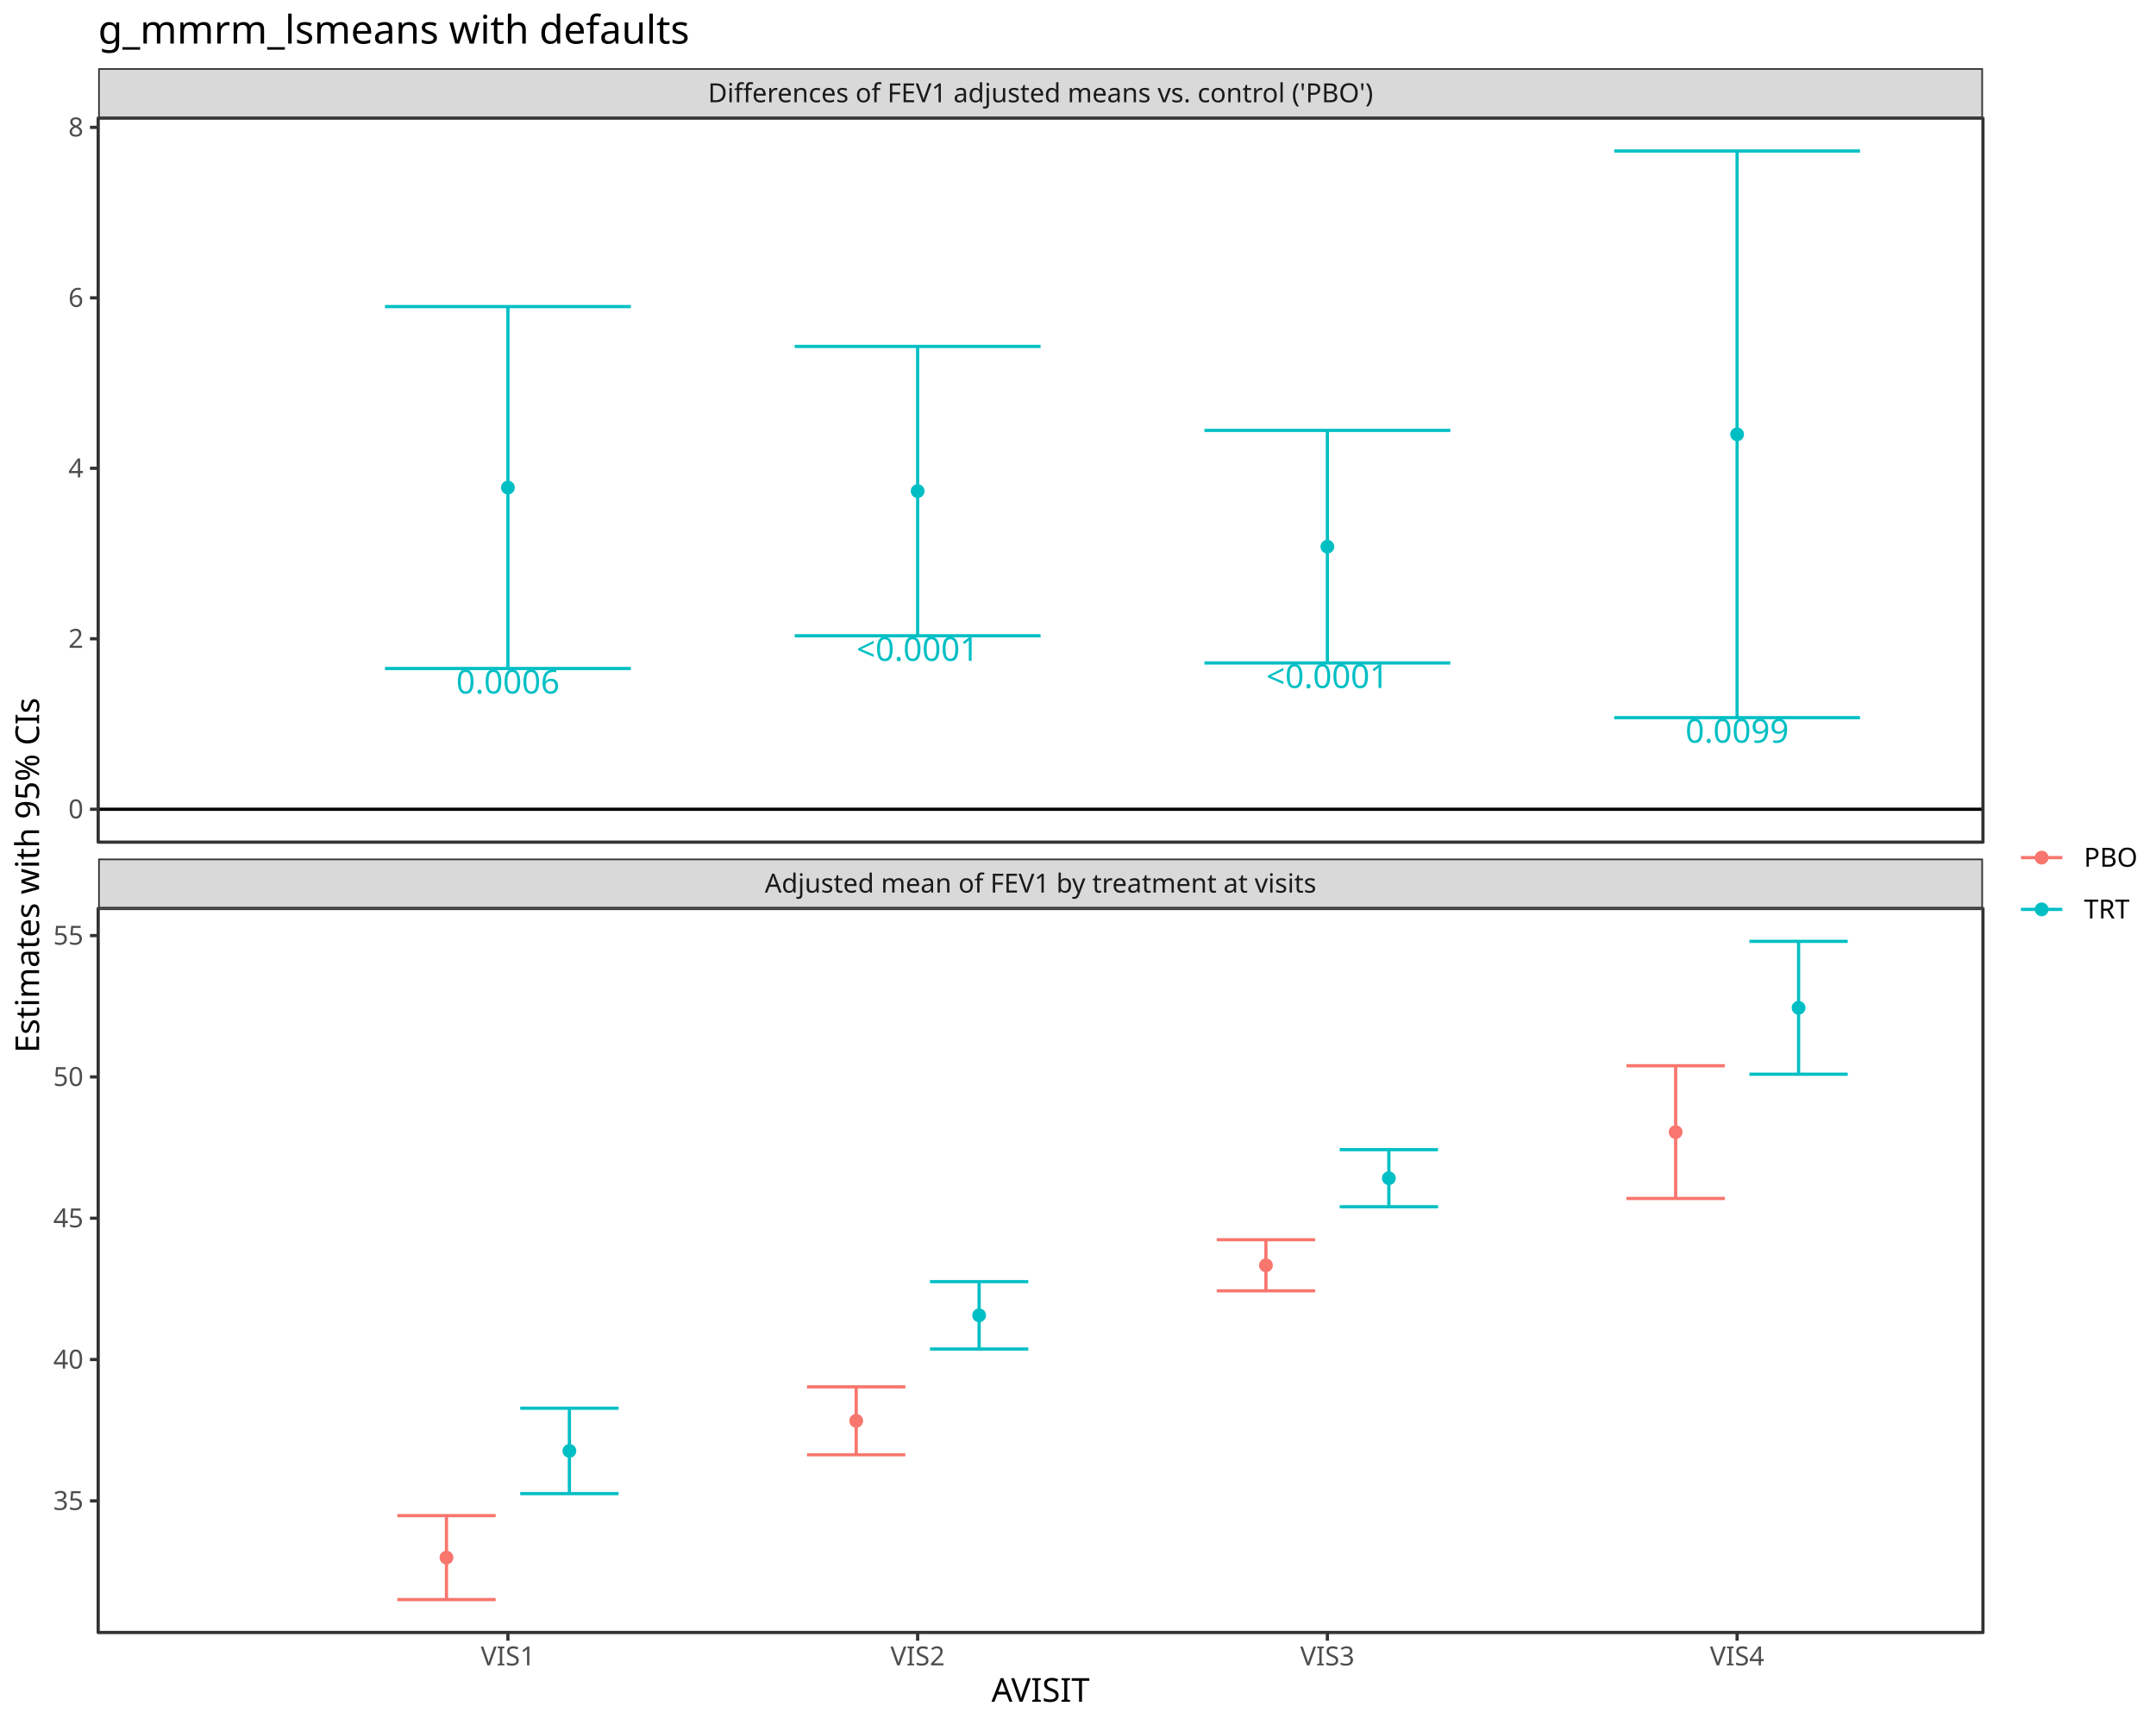
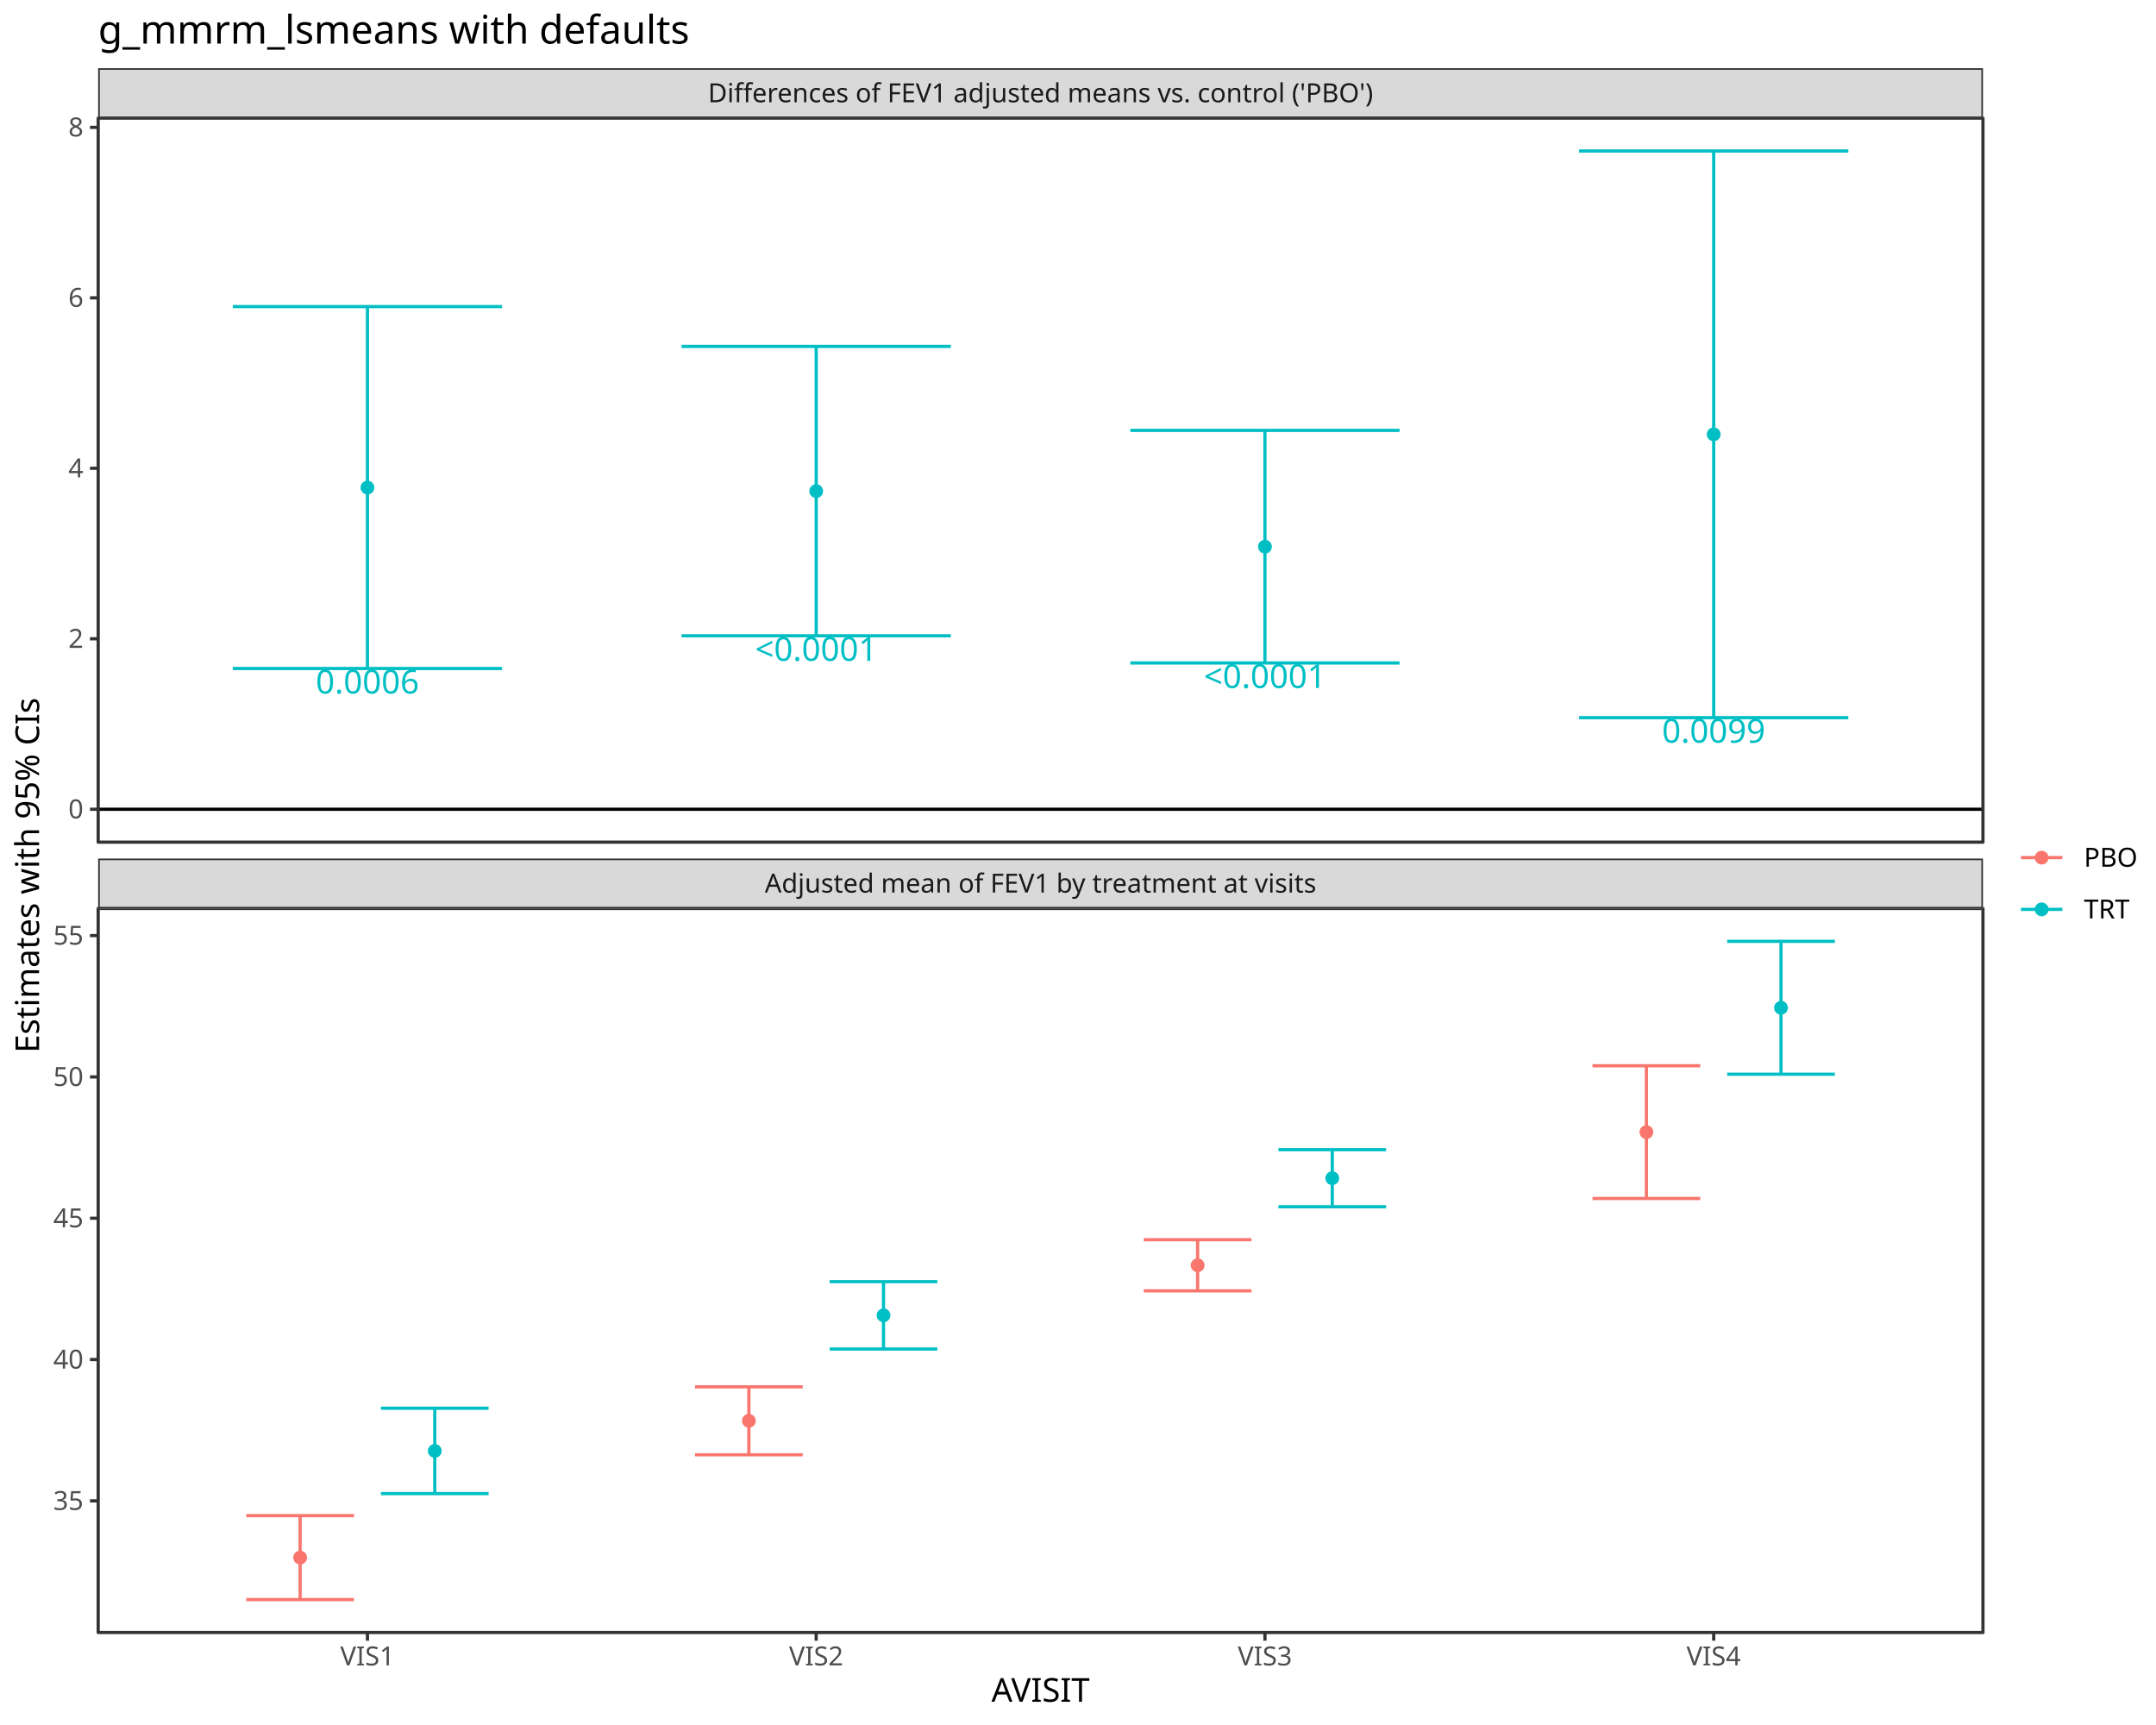
<svg xmlns="http://www.w3.org/2000/svg" class="svglite" data-engine-version="2.0" width="720.00pt" height="576.00pt" viewBox="0 0 720.00 576.00">
  <defs>
    <style type="text/css">
    .svglite line, .svglite polyline, .svglite polygon, .svglite path, .svglite rect, .svglite circle {
      fill: none;
      stroke: #000000;
      stroke-linecap: round;
      stroke-linejoin: round;
      stroke-miterlimit: 10.00;
    }
  </style>
  </defs>
  <rect width="100%" height="100%" style="stroke: none; fill: #FFFFFF;" />
  <defs>
    <clipPath id="cpMC4wMHw3MjAuMDB8MC4wMHw1NzYuMDA=">
      <rect x="0.00" y="0.00" width="720.00" height="576.00" />
    </clipPath>
  </defs>
  <g clip-path="url(#cpMC4wMHw3MjAuMDB8MC4wMHw1NzYuMDA=)">
    <rect x="0.00" y="0.00" width="720.00" height="576.00" style="stroke-width: 1.07; stroke: #FFFFFF; fill: #FFFFFF;" />
    <rect x="32.79" y="39.43" width="629.42" height="241.77" style="stroke-width: 1.07; stroke: none; fill: #FFFFFF;" />
-     <polyline points="128.57,102.37 210.67,102.37 " style="stroke-width: 1.07; stroke: #00BFC4; stroke-linecap: butt;" />
-     <polyline points="169.62,102.37 169.62,223.22 " style="stroke-width: 1.07; stroke: #00BFC4; stroke-linecap: butt;" />
-     <polyline points="128.57,223.22 210.67,223.22 " style="stroke-width: 1.07; stroke: #00BFC4; stroke-linecap: butt;" />
-     <polyline points="265.40,115.68 347.50,115.68 " style="stroke-width: 1.07; stroke: #00BFC4; stroke-linecap: butt;" />
-     <polyline points="306.45,115.68 306.45,212.30 " style="stroke-width: 1.07; stroke: #00BFC4; stroke-linecap: butt;" />
-     <polyline points="265.40,212.30 347.50,212.30 " style="stroke-width: 1.07; stroke: #00BFC4; stroke-linecap: butt;" />
-     <polyline points="402.23,143.71 484.33,143.71 " style="stroke-width: 1.07; stroke: #00BFC4; stroke-linecap: butt;" />
-     <polyline points="443.28,143.71 443.28,221.37 " style="stroke-width: 1.07; stroke: #00BFC4; stroke-linecap: butt;" />
-     <polyline points="402.23,221.37 484.33,221.37 " style="stroke-width: 1.07; stroke: #00BFC4; stroke-linecap: butt;" />
-     <polyline points="539.06,50.42 621.16,50.42 " style="stroke-width: 1.07; stroke: #00BFC4; stroke-linecap: butt;" />
-     <polyline points="580.11,50.42 580.11,239.64 " style="stroke-width: 1.07; stroke: #00BFC4; stroke-linecap: butt;" />
-     <polyline points="539.06,239.64 621.16,239.64 " style="stroke-width: 1.07; stroke: #00BFC4; stroke-linecap: butt;" />
-     <circle cx="169.62" cy="162.80" r="1.95" style="stroke-width: 0.71; stroke: #00BFC4; fill: #00BFC4;" />
-     <circle cx="306.45" cy="163.99" r="1.95" style="stroke-width: 0.71; stroke: #00BFC4; fill: #00BFC4;" />
-     <circle cx="443.28" cy="182.54" r="1.95" style="stroke-width: 0.71; stroke: #00BFC4; fill: #00BFC4;" />
-     <circle cx="580.11" cy="145.03" r="1.95" style="stroke-width: 0.71; stroke: #00BFC4; fill: #00BFC4;" />
+     <polyline points="77.75,102.37 167.67,102.37 " style="stroke-width: 1.07; stroke: #00BFC4; stroke-linecap: butt;" />
+     <polyline points="122.71,102.37 122.71,223.22 " style="stroke-width: 1.07; stroke: #00BFC4; stroke-linecap: butt;" />
+     <polyline points="77.75,223.22 167.67,223.22 " style="stroke-width: 1.07; stroke: #00BFC4; stroke-linecap: butt;" />
+     <polyline points="227.61,115.68 317.53,115.68 " style="stroke-width: 1.07; stroke: #00BFC4; stroke-linecap: butt;" />
+     <polyline points="272.57,115.68 272.57,212.30 " style="stroke-width: 1.07; stroke: #00BFC4; stroke-linecap: butt;" />
+     <polyline points="227.61,212.30 317.53,212.30 " style="stroke-width: 1.07; stroke: #00BFC4; stroke-linecap: butt;" />
+     <polyline points="377.47,143.71 467.39,143.71 " style="stroke-width: 1.07; stroke: #00BFC4; stroke-linecap: butt;" />
+     <polyline points="422.43,143.71 422.43,221.37 " style="stroke-width: 1.07; stroke: #00BFC4; stroke-linecap: butt;" />
+     <polyline points="377.47,221.37 467.39,221.37 " style="stroke-width: 1.07; stroke: #00BFC4; stroke-linecap: butt;" />
+     <polyline points="527.34,50.42 617.25,50.42 " style="stroke-width: 1.07; stroke: #00BFC4; stroke-linecap: butt;" />
+     <polyline points="572.29,50.42 572.29,239.64 " style="stroke-width: 1.07; stroke: #00BFC4; stroke-linecap: butt;" />
+     <polyline points="527.34,239.64 617.25,239.64 " style="stroke-width: 1.07; stroke: #00BFC4; stroke-linecap: butt;" />
+     <circle cx="122.71" cy="162.80" r="1.95" style="stroke-width: 0.71; stroke: #00BFC4; fill: #00BFC4;" />
+     <circle cx="272.57" cy="163.99" r="1.95" style="stroke-width: 0.71; stroke: #00BFC4; fill: #00BFC4;" />
+     <circle cx="422.43" cy="182.54" r="1.95" style="stroke-width: 0.71; stroke: #00BFC4; fill: #00BFC4;" />
+     <circle cx="572.29" cy="145.03" r="1.95" style="stroke-width: 0.71; stroke: #00BFC4; fill: #00BFC4;" />
    <line x1="32.79" y1="270.22" x2="662.21" y2="270.22" style="stroke-width: 1.07; stroke-linecap: butt;" />
-     <text x="169.62" y="231.58" text-anchor="middle" style="font-size: 11.04px; fill: #00BFC4; font-family: sans;" textLength="33.77px" lengthAdjust="spacingAndGlyphs">0.0006</text>
-     <text x="306.45" y="220.66" text-anchor="middle" style="font-size: 11.04px; fill: #00BFC4; font-family: sans;" textLength="40.22px" lengthAdjust="spacingAndGlyphs">&lt;0.0001</text>
-     <text x="443.28" y="229.73" text-anchor="middle" style="font-size: 11.04px; fill: #00BFC4; font-family: sans;" textLength="40.22px" lengthAdjust="spacingAndGlyphs">&lt;0.0001</text>
-     <text x="580.11" y="247.99" text-anchor="middle" style="font-size: 11.04px; fill: #00BFC4; font-family: sans;" textLength="33.77px" lengthAdjust="spacingAndGlyphs">0.0099</text>
+     <text x="122.71" y="231.58" text-anchor="middle" style="font-size: 11.04px; fill: #00BFC4; font-family: sans;" textLength="33.77px" lengthAdjust="spacingAndGlyphs">0.0006</text>
+     <text x="272.57" y="220.66" text-anchor="middle" style="font-size: 11.04px; fill: #00BFC4; font-family: sans;" textLength="40.22px" lengthAdjust="spacingAndGlyphs">&lt;0.0001</text>
+     <text x="422.43" y="229.73" text-anchor="middle" style="font-size: 11.04px; fill: #00BFC4; font-family: sans;" textLength="40.22px" lengthAdjust="spacingAndGlyphs">&lt;0.0001</text>
+     <text x="572.29" y="247.99" text-anchor="middle" style="font-size: 11.04px; fill: #00BFC4; font-family: sans;" textLength="33.77px" lengthAdjust="spacingAndGlyphs">0.0099</text>
    <rect x="32.79" y="39.43" width="629.42" height="241.77" style="stroke-width: 1.07; stroke: #333333;" />
    <rect x="32.79" y="303.34" width="629.42" height="241.77" style="stroke-width: 1.07; stroke: none; fill: #FFFFFF;" />
-     <polyline points="132.68,506.09 165.52,506.09 " style="stroke-width: 1.07; stroke: #F8766D; stroke-linecap: butt;" />
-     <polyline points="149.10,506.09 149.10,534.12 " style="stroke-width: 1.07; stroke: #F8766D; stroke-linecap: butt;" />
-     <polyline points="132.68,534.12 165.52,534.12 " style="stroke-width: 1.07; stroke: #F8766D; stroke-linecap: butt;" />
-     <polyline points="173.73,470.23 206.57,470.23 " style="stroke-width: 1.07; stroke: #00BFC4; stroke-linecap: butt;" />
-     <polyline points="190.15,470.23 190.15,498.74 " style="stroke-width: 1.07; stroke: #00BFC4; stroke-linecap: butt;" />
-     <polyline points="173.73,498.74 206.57,498.74 " style="stroke-width: 1.07; stroke: #00BFC4; stroke-linecap: butt;" />
-     <polyline points="269.51,463.09 302.35,463.09 " style="stroke-width: 1.07; stroke: #F8766D; stroke-linecap: butt;" />
-     <polyline points="285.93,463.09 285.93,485.77 " style="stroke-width: 1.07; stroke: #F8766D; stroke-linecap: butt;" />
-     <polyline points="269.51,485.77 302.35,485.77 " style="stroke-width: 1.07; stroke: #F8766D; stroke-linecap: butt;" />
-     <polyline points="310.56,427.96 343.40,427.96 " style="stroke-width: 1.07; stroke: #00BFC4; stroke-linecap: butt;" />
-     <polyline points="326.98,427.96 326.98,450.45 " style="stroke-width: 1.07; stroke: #00BFC4; stroke-linecap: butt;" />
-     <polyline points="310.56,450.45 343.40,450.45 " style="stroke-width: 1.07; stroke: #00BFC4; stroke-linecap: butt;" />
-     <polyline points="406.34,413.96 439.18,413.96 " style="stroke-width: 1.07; stroke: #F8766D; stroke-linecap: butt;" />
-     <polyline points="422.76,413.96 422.76,431.03 " style="stroke-width: 1.07; stroke: #F8766D; stroke-linecap: butt;" />
-     <polyline points="406.34,431.03 439.18,431.03 " style="stroke-width: 1.07; stroke: #F8766D; stroke-linecap: butt;" />
-     <polyline points="447.39,383.89 480.23,383.89 " style="stroke-width: 1.07; stroke: #00BFC4; stroke-linecap: butt;" />
-     <polyline points="463.81,383.89 463.81,402.95 " style="stroke-width: 1.07; stroke: #00BFC4; stroke-linecap: butt;" />
-     <polyline points="447.39,402.95 480.23,402.95 " style="stroke-width: 1.07; stroke: #00BFC4; stroke-linecap: butt;" />
-     <polyline points="543.17,355.87 576.01,355.87 " style="stroke-width: 1.07; stroke: #F8766D; stroke-linecap: butt;" />
-     <polyline points="559.59,355.87 559.59,400.18 " style="stroke-width: 1.07; stroke: #F8766D; stroke-linecap: butt;" />
-     <polyline points="543.17,400.18 576.01,400.18 " style="stroke-width: 1.07; stroke: #F8766D; stroke-linecap: butt;" />
-     <polyline points="584.22,314.33 617.06,314.33 " style="stroke-width: 1.07; stroke: #00BFC4; stroke-linecap: butt;" />
-     <polyline points="600.64,314.33 600.64,358.70 " style="stroke-width: 1.07; stroke: #00BFC4; stroke-linecap: butt;" />
-     <polyline points="584.22,358.70 617.06,358.70 " style="stroke-width: 1.07; stroke: #00BFC4; stroke-linecap: butt;" />
-     <circle cx="149.10" cy="520.10" r="1.95" style="stroke-width: 0.71; stroke: #F8766D; fill: #F8766D;" />
-     <circle cx="190.15" cy="484.48" r="1.95" style="stroke-width: 0.71; stroke: #00BFC4; fill: #00BFC4;" />
-     <circle cx="285.93" cy="474.43" r="1.95" style="stroke-width: 0.71; stroke: #F8766D; fill: #F8766D;" />
-     <circle cx="326.98" cy="439.20" r="1.95" style="stroke-width: 0.71; stroke: #00BFC4; fill: #00BFC4;" />
-     <circle cx="422.76" cy="422.50" r="1.95" style="stroke-width: 0.71; stroke: #F8766D; fill: #F8766D;" />
-     <circle cx="463.81" cy="393.42" r="1.95" style="stroke-width: 0.71; stroke: #00BFC4; fill: #00BFC4;" />
-     <circle cx="559.59" cy="378.03" r="1.95" style="stroke-width: 0.71; stroke: #F8766D; fill: #F8766D;" />
-     <circle cx="600.64" cy="336.52" r="1.95" style="stroke-width: 0.71; stroke: #00BFC4; fill: #00BFC4;" />
+     <polyline points="82.25,506.09 118.21,506.09 " style="stroke-width: 1.07; stroke: #F8766D; stroke-linecap: butt;" />
+     <polyline points="100.23,506.09 100.23,534.12 " style="stroke-width: 1.07; stroke: #F8766D; stroke-linecap: butt;" />
+     <polyline points="82.25,534.12 118.21,534.12 " style="stroke-width: 1.07; stroke: #F8766D; stroke-linecap: butt;" />
+     <polyline points="127.21,470.23 163.17,470.23 " style="stroke-width: 1.07; stroke: #00BFC4; stroke-linecap: butt;" />
+     <polyline points="145.19,470.23 145.19,498.74 " style="stroke-width: 1.07; stroke: #00BFC4; stroke-linecap: butt;" />
+     <polyline points="127.21,498.74 163.17,498.74 " style="stroke-width: 1.07; stroke: #00BFC4; stroke-linecap: butt;" />
+     <polyline points="232.11,463.09 268.08,463.09 " style="stroke-width: 1.07; stroke: #F8766D; stroke-linecap: butt;" />
+     <polyline points="250.09,463.09 250.09,485.77 " style="stroke-width: 1.07; stroke: #F8766D; stroke-linecap: butt;" />
+     <polyline points="232.11,485.77 268.08,485.77 " style="stroke-width: 1.07; stroke: #F8766D; stroke-linecap: butt;" />
+     <polyline points="277.07,427.96 313.03,427.96 " style="stroke-width: 1.07; stroke: #00BFC4; stroke-linecap: butt;" />
+     <polyline points="295.05,427.96 295.05,450.45 " style="stroke-width: 1.07; stroke: #00BFC4; stroke-linecap: butt;" />
+     <polyline points="277.07,450.45 313.03,450.45 " style="stroke-width: 1.07; stroke: #00BFC4; stroke-linecap: butt;" />
+     <polyline points="381.97,413.96 417.94,413.96 " style="stroke-width: 1.07; stroke: #F8766D; stroke-linecap: butt;" />
+     <polyline points="399.95,413.96 399.95,431.03 " style="stroke-width: 1.07; stroke: #F8766D; stroke-linecap: butt;" />
+     <polyline points="381.97,431.03 417.94,431.03 " style="stroke-width: 1.07; stroke: #F8766D; stroke-linecap: butt;" />
+     <polyline points="426.93,383.89 462.90,383.89 " style="stroke-width: 1.07; stroke: #00BFC4; stroke-linecap: butt;" />
+     <polyline points="444.91,383.89 444.91,402.95 " style="stroke-width: 1.07; stroke: #00BFC4; stroke-linecap: butt;" />
+     <polyline points="426.93,402.95 462.90,402.95 " style="stroke-width: 1.07; stroke: #00BFC4; stroke-linecap: butt;" />
+     <polyline points="531.83,355.87 567.80,355.87 " style="stroke-width: 1.07; stroke: #F8766D; stroke-linecap: butt;" />
+     <polyline points="549.82,355.87 549.82,400.18 " style="stroke-width: 1.07; stroke: #F8766D; stroke-linecap: butt;" />
+     <polyline points="531.83,400.18 567.80,400.18 " style="stroke-width: 1.07; stroke: #F8766D; stroke-linecap: butt;" />
+     <polyline points="576.79,314.33 612.76,314.33 " style="stroke-width: 1.07; stroke: #00BFC4; stroke-linecap: butt;" />
+     <polyline points="594.77,314.33 594.77,358.70 " style="stroke-width: 1.07; stroke: #00BFC4; stroke-linecap: butt;" />
+     <polyline points="576.79,358.70 612.76,358.70 " style="stroke-width: 1.07; stroke: #00BFC4; stroke-linecap: butt;" />
+     <circle cx="100.23" cy="520.10" r="1.95" style="stroke-width: 0.71; stroke: #F8766D; fill: #F8766D;" />
+     <circle cx="145.19" cy="484.48" r="1.95" style="stroke-width: 0.71; stroke: #00BFC4; fill: #00BFC4;" />
+     <circle cx="250.09" cy="474.43" r="1.95" style="stroke-width: 0.71; stroke: #F8766D; fill: #F8766D;" />
+     <circle cx="295.05" cy="439.20" r="1.95" style="stroke-width: 0.71; stroke: #00BFC4; fill: #00BFC4;" />
+     <circle cx="399.95" cy="422.50" r="1.95" style="stroke-width: 0.71; stroke: #F8766D; fill: #F8766D;" />
+     <circle cx="444.91" cy="393.42" r="1.95" style="stroke-width: 0.71; stroke: #00BFC4; fill: #00BFC4;" />
+     <circle cx="549.82" cy="378.03" r="1.95" style="stroke-width: 0.71; stroke: #F8766D; fill: #F8766D;" />
+     <circle cx="594.77" cy="336.52" r="1.95" style="stroke-width: 0.71; stroke: #00BFC4; fill: #00BFC4;" />
    <rect x="32.79" y="303.34" width="629.42" height="241.77" style="stroke-width: 1.07; stroke: #333333;" />
  </g>
  <defs>
    <clipPath id="cpMzIuNzl8NjYyLjIxfDI4Ni42OXwzMDMuMzQ=">
      <rect x="32.79" y="286.69" width="629.42" height="16.65" />
    </clipPath>
  </defs>
  <g clip-path="url(#cpMzIuNzl8NjYyLjIxfDI4Ni42OXwzMDMuMzQ=)">
    <rect x="32.79" y="286.69" width="629.42" height="16.65" style="stroke-width: 1.07; stroke: #333333; fill: #D9D9D9;" />
    <text x="347.50" y="298.04" text-anchor="middle" style="font-size: 8.80px; fill: #1A1A1A; font-family: sans;" textLength="176.11px" lengthAdjust="spacingAndGlyphs">Adjusted mean of FEV1 by treatment at visits</text>
  </g>
  <g clip-path="url(#cpMC4wMHw3MjAuMDB8MC4wMHw1NzYuMDA=)">
</g>
  <defs>
    <clipPath id="cpMzIuNzl8NjYyLjIxfDIyLjc4fDM5LjQz">
      <rect x="32.79" y="22.78" width="629.42" height="16.65" />
    </clipPath>
  </defs>
  <g clip-path="url(#cpMzIuNzl8NjYyLjIxfDIyLjc4fDM5LjQz)">
    <rect x="32.79" y="22.78" width="629.42" height="16.65" style="stroke-width: 1.07; stroke: #333333; fill: #D9D9D9;" />
    <text x="347.50" y="34.14" text-anchor="middle" style="font-size: 8.80px; fill: #1A1A1A; font-family: sans;" textLength="216.15px" lengthAdjust="spacingAndGlyphs">Differences of FEV1 adjusted means vs. control ('PBO')</text>
  </g>
  <g clip-path="url(#cpMC4wMHw3MjAuMDB8MC4wMHw1NzYuMDA=)">
-     <polyline points="169.62,547.85 169.62,545.11 " style="stroke-width: 1.07; stroke: #333333; stroke-linecap: butt;" />
-     <polyline points="306.45,547.85 306.45,545.11 " style="stroke-width: 1.07; stroke: #333333; stroke-linecap: butt;" />
-     <polyline points="443.28,547.85 443.28,545.11 " style="stroke-width: 1.07; stroke: #333333; stroke-linecap: butt;" />
-     <polyline points="580.11,547.85 580.11,545.11 " style="stroke-width: 1.07; stroke: #333333; stroke-linecap: butt;" />
-     <text x="169.62" y="556.10" text-anchor="middle" style="font-size: 8.80px; fill: #4D4D4D; font-family: sans;" textLength="19.08px" lengthAdjust="spacingAndGlyphs">VIS1</text>
-     <text x="306.45" y="556.10" text-anchor="middle" style="font-size: 8.80px; fill: #4D4D4D; font-family: sans;" textLength="19.08px" lengthAdjust="spacingAndGlyphs">VIS2</text>
-     <text x="443.28" y="556.10" text-anchor="middle" style="font-size: 8.80px; fill: #4D4D4D; font-family: sans;" textLength="19.08px" lengthAdjust="spacingAndGlyphs">VIS3</text>
-     <text x="580.11" y="556.10" text-anchor="middle" style="font-size: 8.80px; fill: #4D4D4D; font-family: sans;" textLength="19.08px" lengthAdjust="spacingAndGlyphs">VIS4</text>
+     <polyline points="122.71,547.85 122.71,545.11 " style="stroke-width: 1.07; stroke: #333333; stroke-linecap: butt;" />
+     <polyline points="272.57,547.85 272.57,545.11 " style="stroke-width: 1.07; stroke: #333333; stroke-linecap: butt;" />
+     <polyline points="422.43,547.85 422.43,545.11 " style="stroke-width: 1.07; stroke: #333333; stroke-linecap: butt;" />
+     <polyline points="572.29,547.85 572.29,545.11 " style="stroke-width: 1.07; stroke: #333333; stroke-linecap: butt;" />
+     <text x="122.71" y="556.10" text-anchor="middle" style="font-size: 8.80px; fill: #4D4D4D; font-family: sans;" textLength="19.08px" lengthAdjust="spacingAndGlyphs">VIS1</text>
+     <text x="272.57" y="556.10" text-anchor="middle" style="font-size: 8.80px; fill: #4D4D4D; font-family: sans;" textLength="19.08px" lengthAdjust="spacingAndGlyphs">VIS2</text>
+     <text x="422.43" y="556.10" text-anchor="middle" style="font-size: 8.80px; fill: #4D4D4D; font-family: sans;" textLength="19.08px" lengthAdjust="spacingAndGlyphs">VIS3</text>
+     <text x="572.29" y="556.10" text-anchor="middle" style="font-size: 8.80px; fill: #4D4D4D; font-family: sans;" textLength="19.08px" lengthAdjust="spacingAndGlyphs">VIS4</text>
    <text x="27.86" y="273.25" text-anchor="end" style="font-size: 8.80px; fill: #4D4D4D; font-family: sans;" textLength="4.89px" lengthAdjust="spacingAndGlyphs">0</text>
    <text x="27.86" y="216.32" text-anchor="end" style="font-size: 8.80px; fill: #4D4D4D; font-family: sans;" textLength="4.89px" lengthAdjust="spacingAndGlyphs">2</text>
    <text x="27.86" y="159.40" text-anchor="end" style="font-size: 8.80px; fill: #4D4D4D; font-family: sans;" textLength="4.89px" lengthAdjust="spacingAndGlyphs">4</text>
    <text x="27.86" y="102.47" text-anchor="end" style="font-size: 8.80px; fill: #4D4D4D; font-family: sans;" textLength="4.89px" lengthAdjust="spacingAndGlyphs">6</text>
    <text x="27.86" y="45.55" text-anchor="end" style="font-size: 8.80px; fill: #4D4D4D; font-family: sans;" textLength="4.89px" lengthAdjust="spacingAndGlyphs">8</text>
    <polyline points="30.05,270.22 32.79,270.22 " style="stroke-width: 1.07; stroke: #333333; stroke-linecap: butt;" />
    <polyline points="30.05,213.29 32.79,213.29 " style="stroke-width: 1.07; stroke: #333333; stroke-linecap: butt;" />
    <polyline points="30.05,156.37 32.79,156.37 " style="stroke-width: 1.07; stroke: #333333; stroke-linecap: butt;" />
    <polyline points="30.05,99.45 32.79,99.45 " style="stroke-width: 1.07; stroke: #333333; stroke-linecap: butt;" />
    <polyline points="30.05,42.52 32.79,42.52 " style="stroke-width: 1.07; stroke: #333333; stroke-linecap: butt;" />
    <text x="27.86" y="504.19" text-anchor="end" style="font-size: 8.80px; fill: #4D4D4D; font-family: sans;" textLength="9.79px" lengthAdjust="spacingAndGlyphs">35</text>
    <text x="27.86" y="457.00" text-anchor="end" style="font-size: 8.80px; fill: #4D4D4D; font-family: sans;" textLength="9.79px" lengthAdjust="spacingAndGlyphs">40</text>
    <text x="27.86" y="409.81" text-anchor="end" style="font-size: 8.80px; fill: #4D4D4D; font-family: sans;" textLength="9.79px" lengthAdjust="spacingAndGlyphs">45</text>
    <text x="27.86" y="362.62" text-anchor="end" style="font-size: 8.80px; fill: #4D4D4D; font-family: sans;" textLength="9.79px" lengthAdjust="spacingAndGlyphs">50</text>
    <text x="27.86" y="315.43" text-anchor="end" style="font-size: 8.80px; fill: #4D4D4D; font-family: sans;" textLength="9.79px" lengthAdjust="spacingAndGlyphs">55</text>
    <polyline points="30.05,501.16 32.79,501.16 " style="stroke-width: 1.07; stroke: #333333; stroke-linecap: butt;" />
    <polyline points="30.05,453.97 32.79,453.97 " style="stroke-width: 1.07; stroke: #333333; stroke-linecap: butt;" />
    <polyline points="30.05,406.78 32.79,406.78 " style="stroke-width: 1.07; stroke: #333333; stroke-linecap: butt;" />
    <polyline points="30.05,359.59 32.79,359.59 " style="stroke-width: 1.07; stroke: #333333; stroke-linecap: butt;" />
    <polyline points="30.05,312.40 32.79,312.40 " style="stroke-width: 1.07; stroke: #333333; stroke-linecap: butt;" />
    <text x="347.50" y="568.24" text-anchor="middle" style="font-size: 11.00px; font-family: sans;" textLength="34.85px" lengthAdjust="spacingAndGlyphs">AVISIT</text>
    <text transform="translate(13.05,292.27) rotate(-90)" text-anchor="middle" style="font-size: 11.00px; font-family: sans;" textLength="115.56px" lengthAdjust="spacingAndGlyphs">Estimates with 95% CIs</text>
    <rect x="673.17" y="272.25" width="41.35" height="40.04" style="stroke-width: 1.07; stroke: none; fill: #FFFFFF;" />
    <rect x="673.17" y="277.73" width="17.28" height="17.28" style="stroke-width: 1.07; stroke: none; fill: #FFFFFF;" />
    <line x1="674.90" y1="286.37" x2="688.72" y2="286.37" style="stroke-width: 1.07; stroke: #F8766D; stroke-linecap: butt;" />
    <circle cx="681.81" cy="286.37" r="1.95" style="stroke-width: 0.71; stroke: #F8766D; fill: #F8766D;" />
    <rect x="673.17" y="295.01" width="17.28" height="17.28" style="stroke-width: 1.07; stroke: none; fill: #FFFFFF;" />
    <line x1="674.90" y1="303.65" x2="688.72" y2="303.65" style="stroke-width: 1.07; stroke: #00BFC4; stroke-linecap: butt;" />
    <circle cx="681.81" cy="303.65" r="1.95" style="stroke-width: 0.71; stroke: #00BFC4; fill: #00BFC4;" />
    <text x="695.93" y="289.40" style="font-size: 8.80px; font-family: sans;" textLength="18.59px" lengthAdjust="spacingAndGlyphs">PBO</text>
    <text x="695.93" y="306.68" style="font-size: 8.80px; font-family: sans;" textLength="17.11px" lengthAdjust="spacingAndGlyphs">TRT</text>
    <text x="32.79" y="14.56" style="font-size: 13.20px; font-family: sans;" textLength="185.64px" lengthAdjust="spacingAndGlyphs">g_mmrm_lsmeans with defaults</text>
  </g>
</svg>
